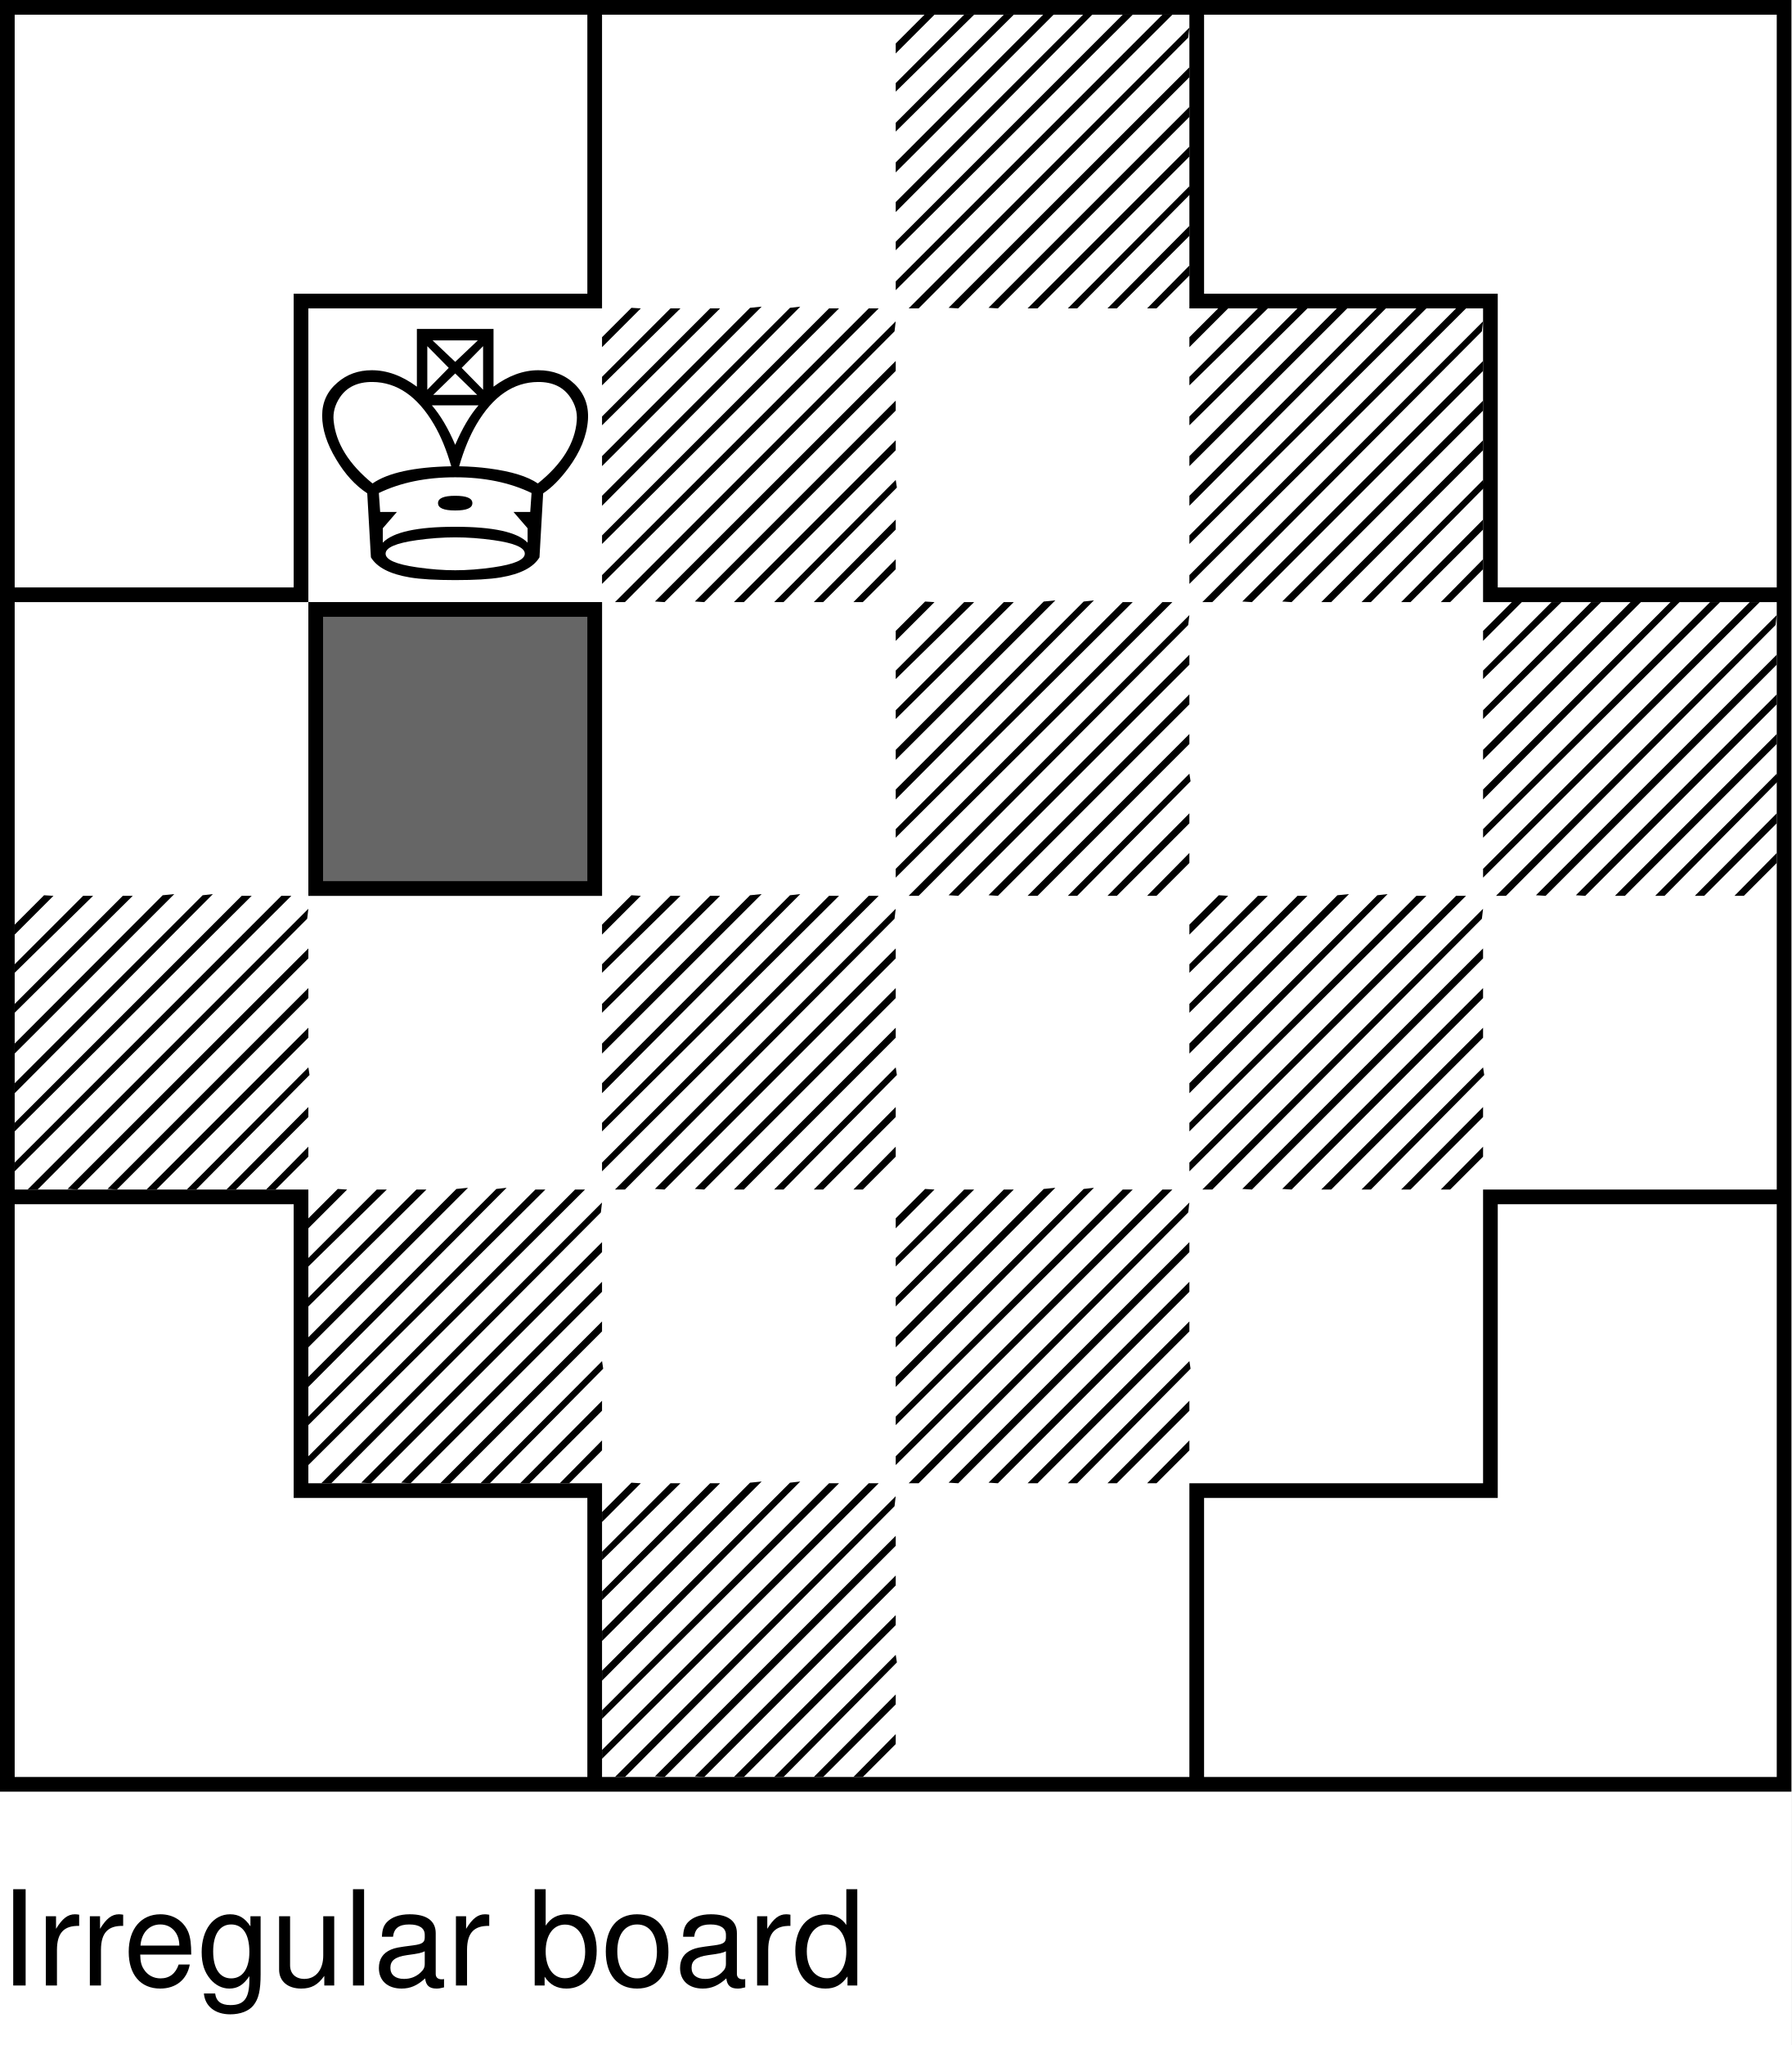
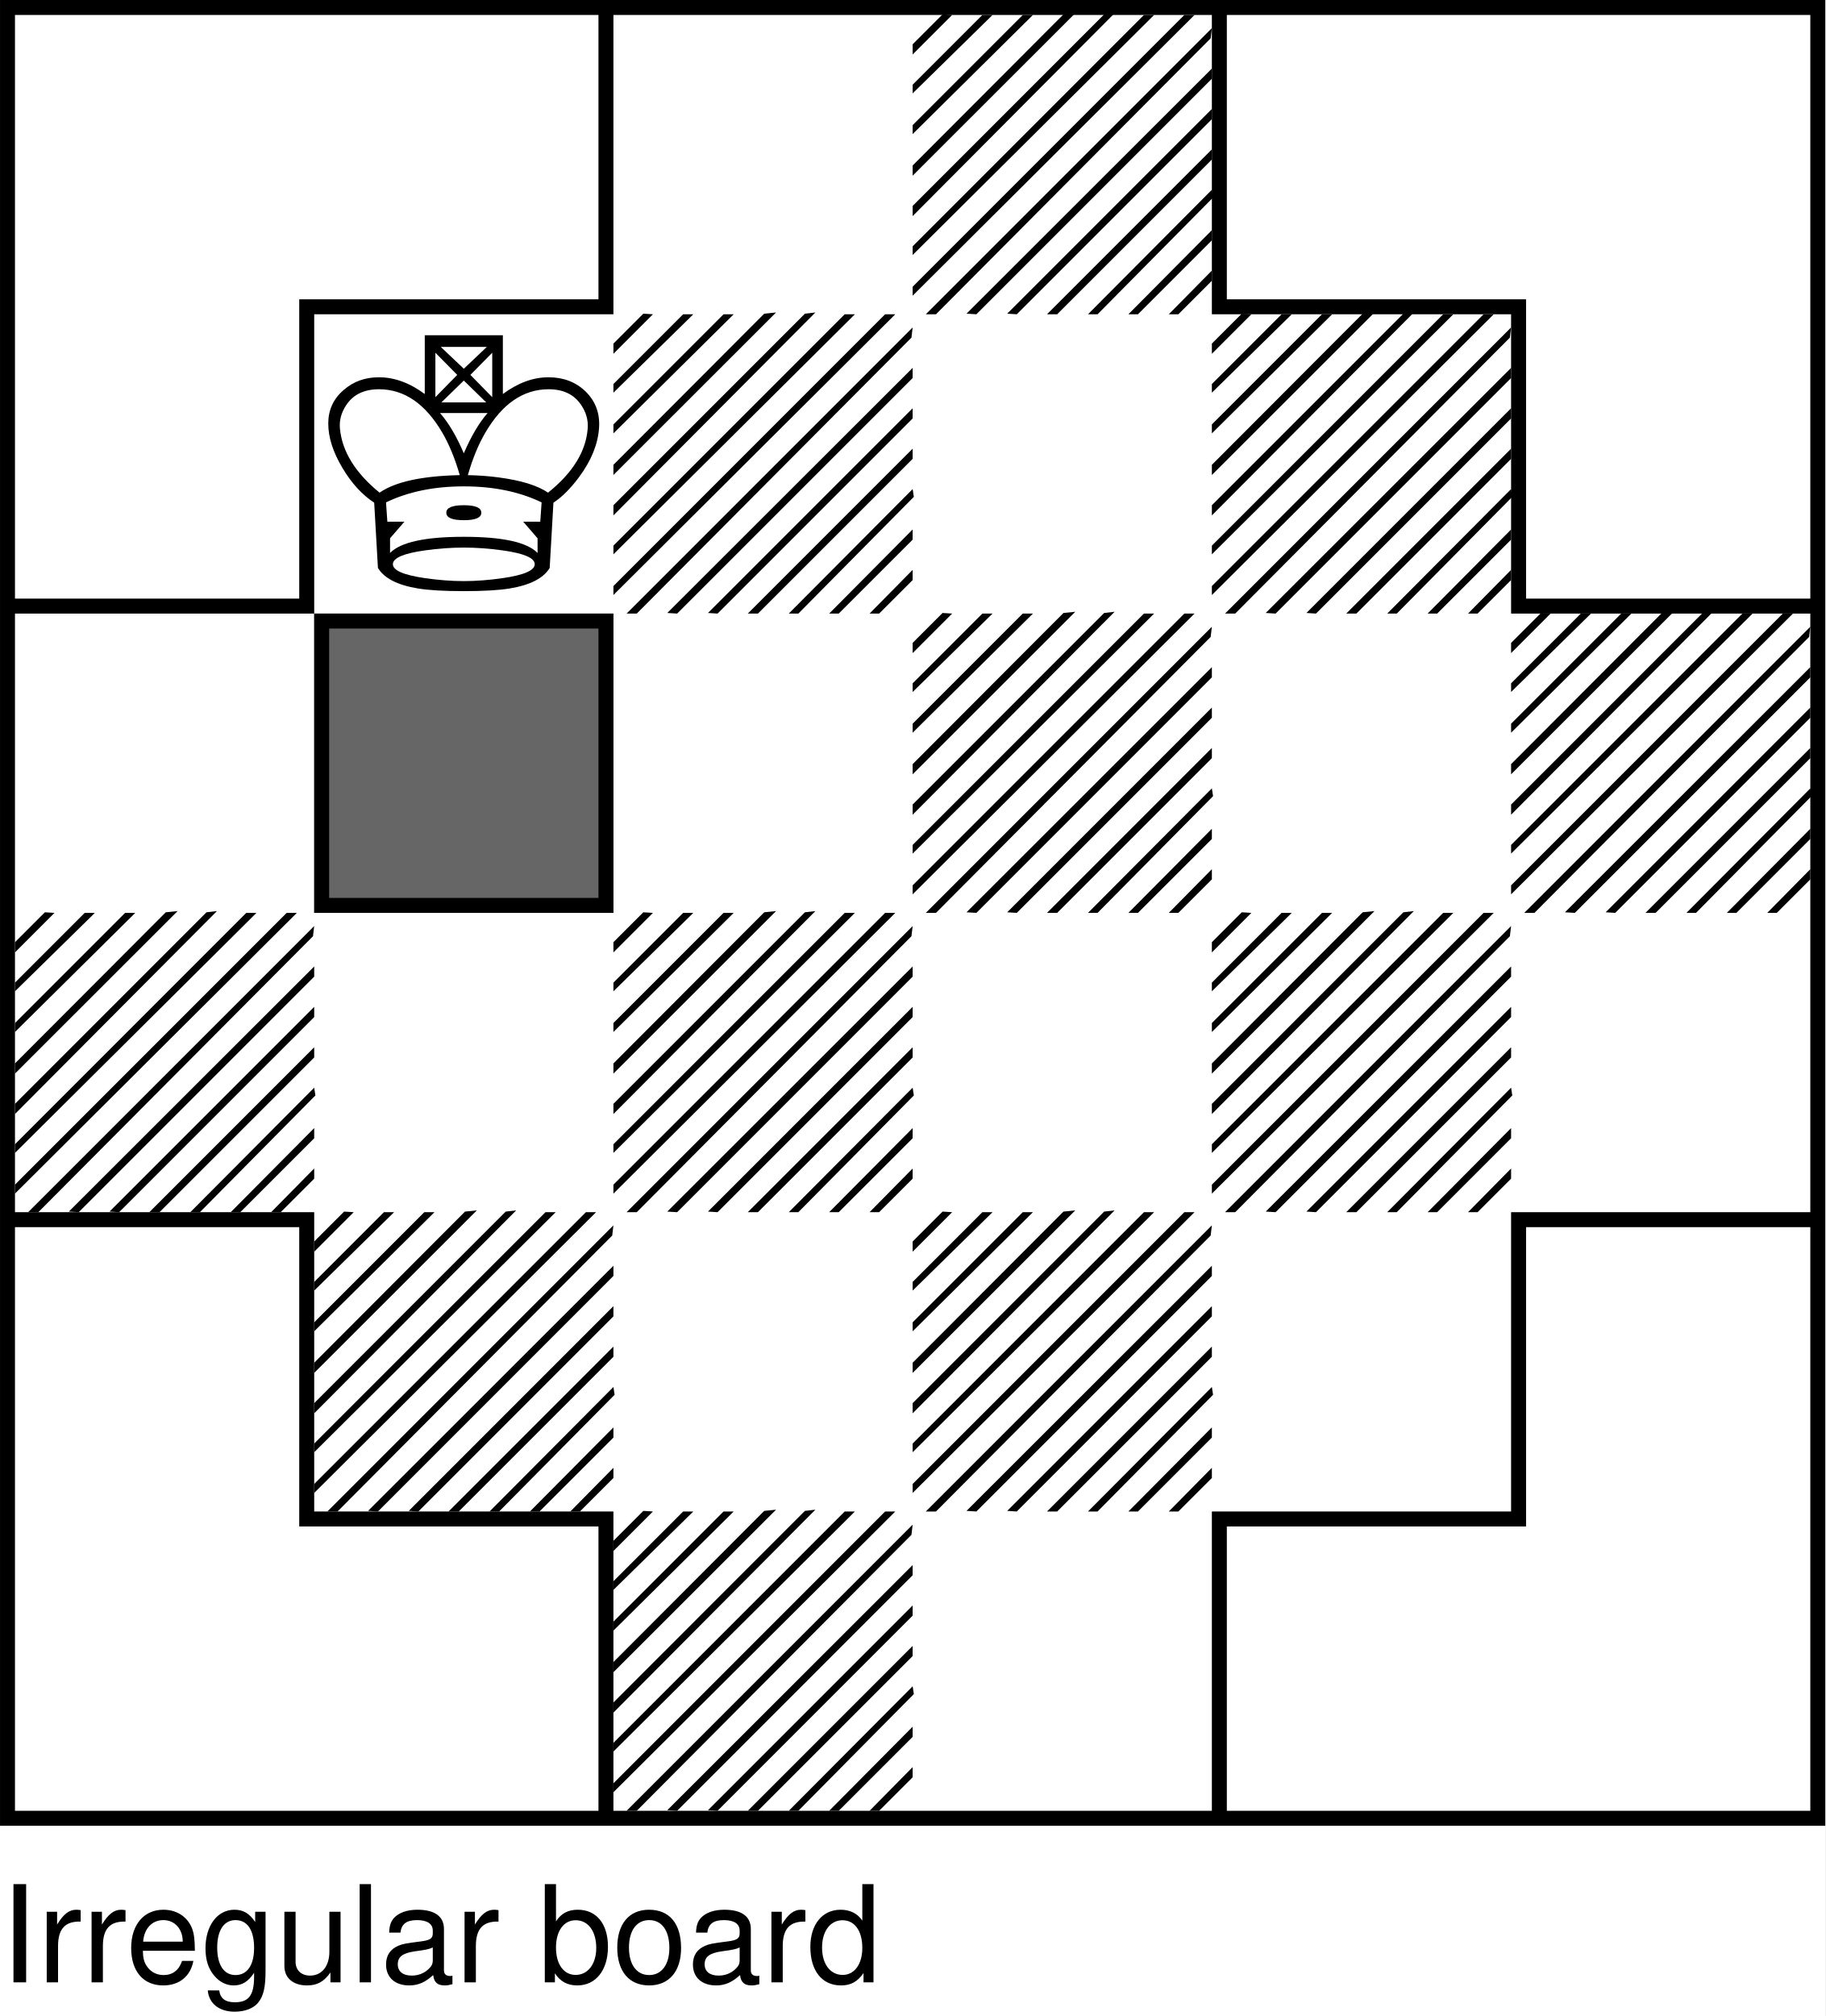
- <svg xmlns="http://www.w3.org/2000/svg" viewBox="0 0 12200 13925" width="122pt" height="139.25pt">
-   <rect width="12200" height="13925" fill="#fff" />
+ <svg xmlns="http://www.w3.org/2000/svg" viewBox="0 0 12200 13471.2" width="122pt" height="134.71pt">
+   <rect width="12200" height="13471.2" fill="#fff" />
  <defs>
    <path id="ga" d="m0 196l200-200 64 4-264 264zm0 540l736-736h68l-804 796zm0 270l1008-1010 79-8-1087 1086zm0-540l466-466h68l-534 524zm0 810l1280-1280 70-8-1350 1356zm0 270l1546-1546h68l-1614 1604zm0 270l1816-1816h68l-1884 1876zm88 184l1912-1912-8 68-1836 1844zm272-4l1640-1638v68l-1574 1574zm272 0l1368-1368v68l-1304 1304zm266 4l1102-1102v68l-1034 1034zm274 0l828-832 8 52-772 780zm270 0l558-562v68l-494 494zm270 0l288-292v68l-224 224z" />
    <path id="gb" d="m1190 554v-297l-146 148zm-36-336h-308l154 146zm674 546q7-84-45-160-71-104-219-103-251 2-419 288-70 119-118 286 107 2 205 15 226 30 331 102 247-198 265-428zm-678-175l-150-146-150 146zm-194-184l-146-148v297zm203 255h-318q87 100 159 269 74-172 159-269zm-186 415q-48-167-118-286-168-286-419-288-149-1-220 103-52 77-44 160 22 230 265 428 157-109 536-117zm547 182q-222-107-520-107-298 0-520 107l9 129h114l-96 111v98q105-108 493-108 388 0 493 108v-98l-96-111h114zm-46 413q0-62-213-92-135-19-261-19-126 0-261 19-213 30-213 92 0 62 213 93 138 20 261 20 123 0 261-20 213-31 213-93zm-357-344q0 50-117 50-117 0-117-50 0-50 117-50 117 0 117 50zm787-566q-12 164-133 327-87 117-172 172-5 76-25 436-62 103-266 137-108 18-308 18-200 0-308-18-204-34-266-137l-25-436q-122-80-212-232-95-158-95-297 0-136 103-224 97-85 235-85 156 0 307 112v-393h522v393q151-112 305-112 149 0 247 94 101 98 91 245z" />
  </defs>
  <use href="#ga" x="6100" y="100" />
  <use href="#gb" x="2100" y="2100" />
  <use href="#ga" x="4100" y="2100" />
  <use href="#ga" x="8100" y="2100" />
  <use href="#ga" x="6100" y="4100" />
  <use href="#ga" x="10100" y="4100" />
  <use href="#ga" x="100" y="6100" />
  <use href="#ga" x="4100" y="6100" />
  <use href="#ga" x="8100" y="6100" />
  <use href="#ga" x="2100" y="8100" />
  <use href="#ga" x="6100" y="8100" />
  <use href="#ga" x="4100" y="10100" />
  <path d="M2100 4100h2000v2000h-2000z" fill="#666666" />
  <path d="M0 0h12200v100h-12200zM2000 2000h2100v100h-2100zM8100 2000h2100v100h-2100zM100 4000h2000v100h-2000zM10100 4000h2000v100h-2000zM100 8100h2000v100h-2000zM10100 8100h2000v100h-2000zM2000 10100h2100v100h-2100zM8100 10100h2100v100h-2100zM0 12100h12200v100h-12200zM0 100h100v12000h-100zM2000 2100h100v2000h-100zM2000 8100h100v2000h-100zM4000 100h100v2000h-100zM4000 10100h100v2000h-100zM8100 100h100v2000h-100zM8100 10100h100v2000h-100zM10100 2100h100v2000h-100zM10100 8100h100v2000h-100zM12100 100h100v12000h-100zM2100 4100h2000v100h-2000zM2100 6000h2000v100h-2000zM2100 4100h100v2000h-100zM4000 4100h100v2000h-100z" />
  <g font-family="Helvetica,Arial,sans-serif" font-size="900">
-     <text x="0" y="13520">Irregular board</text>
+     <text x="0" y="13246.2">Irregular board</text>
  </g>
</svg>
